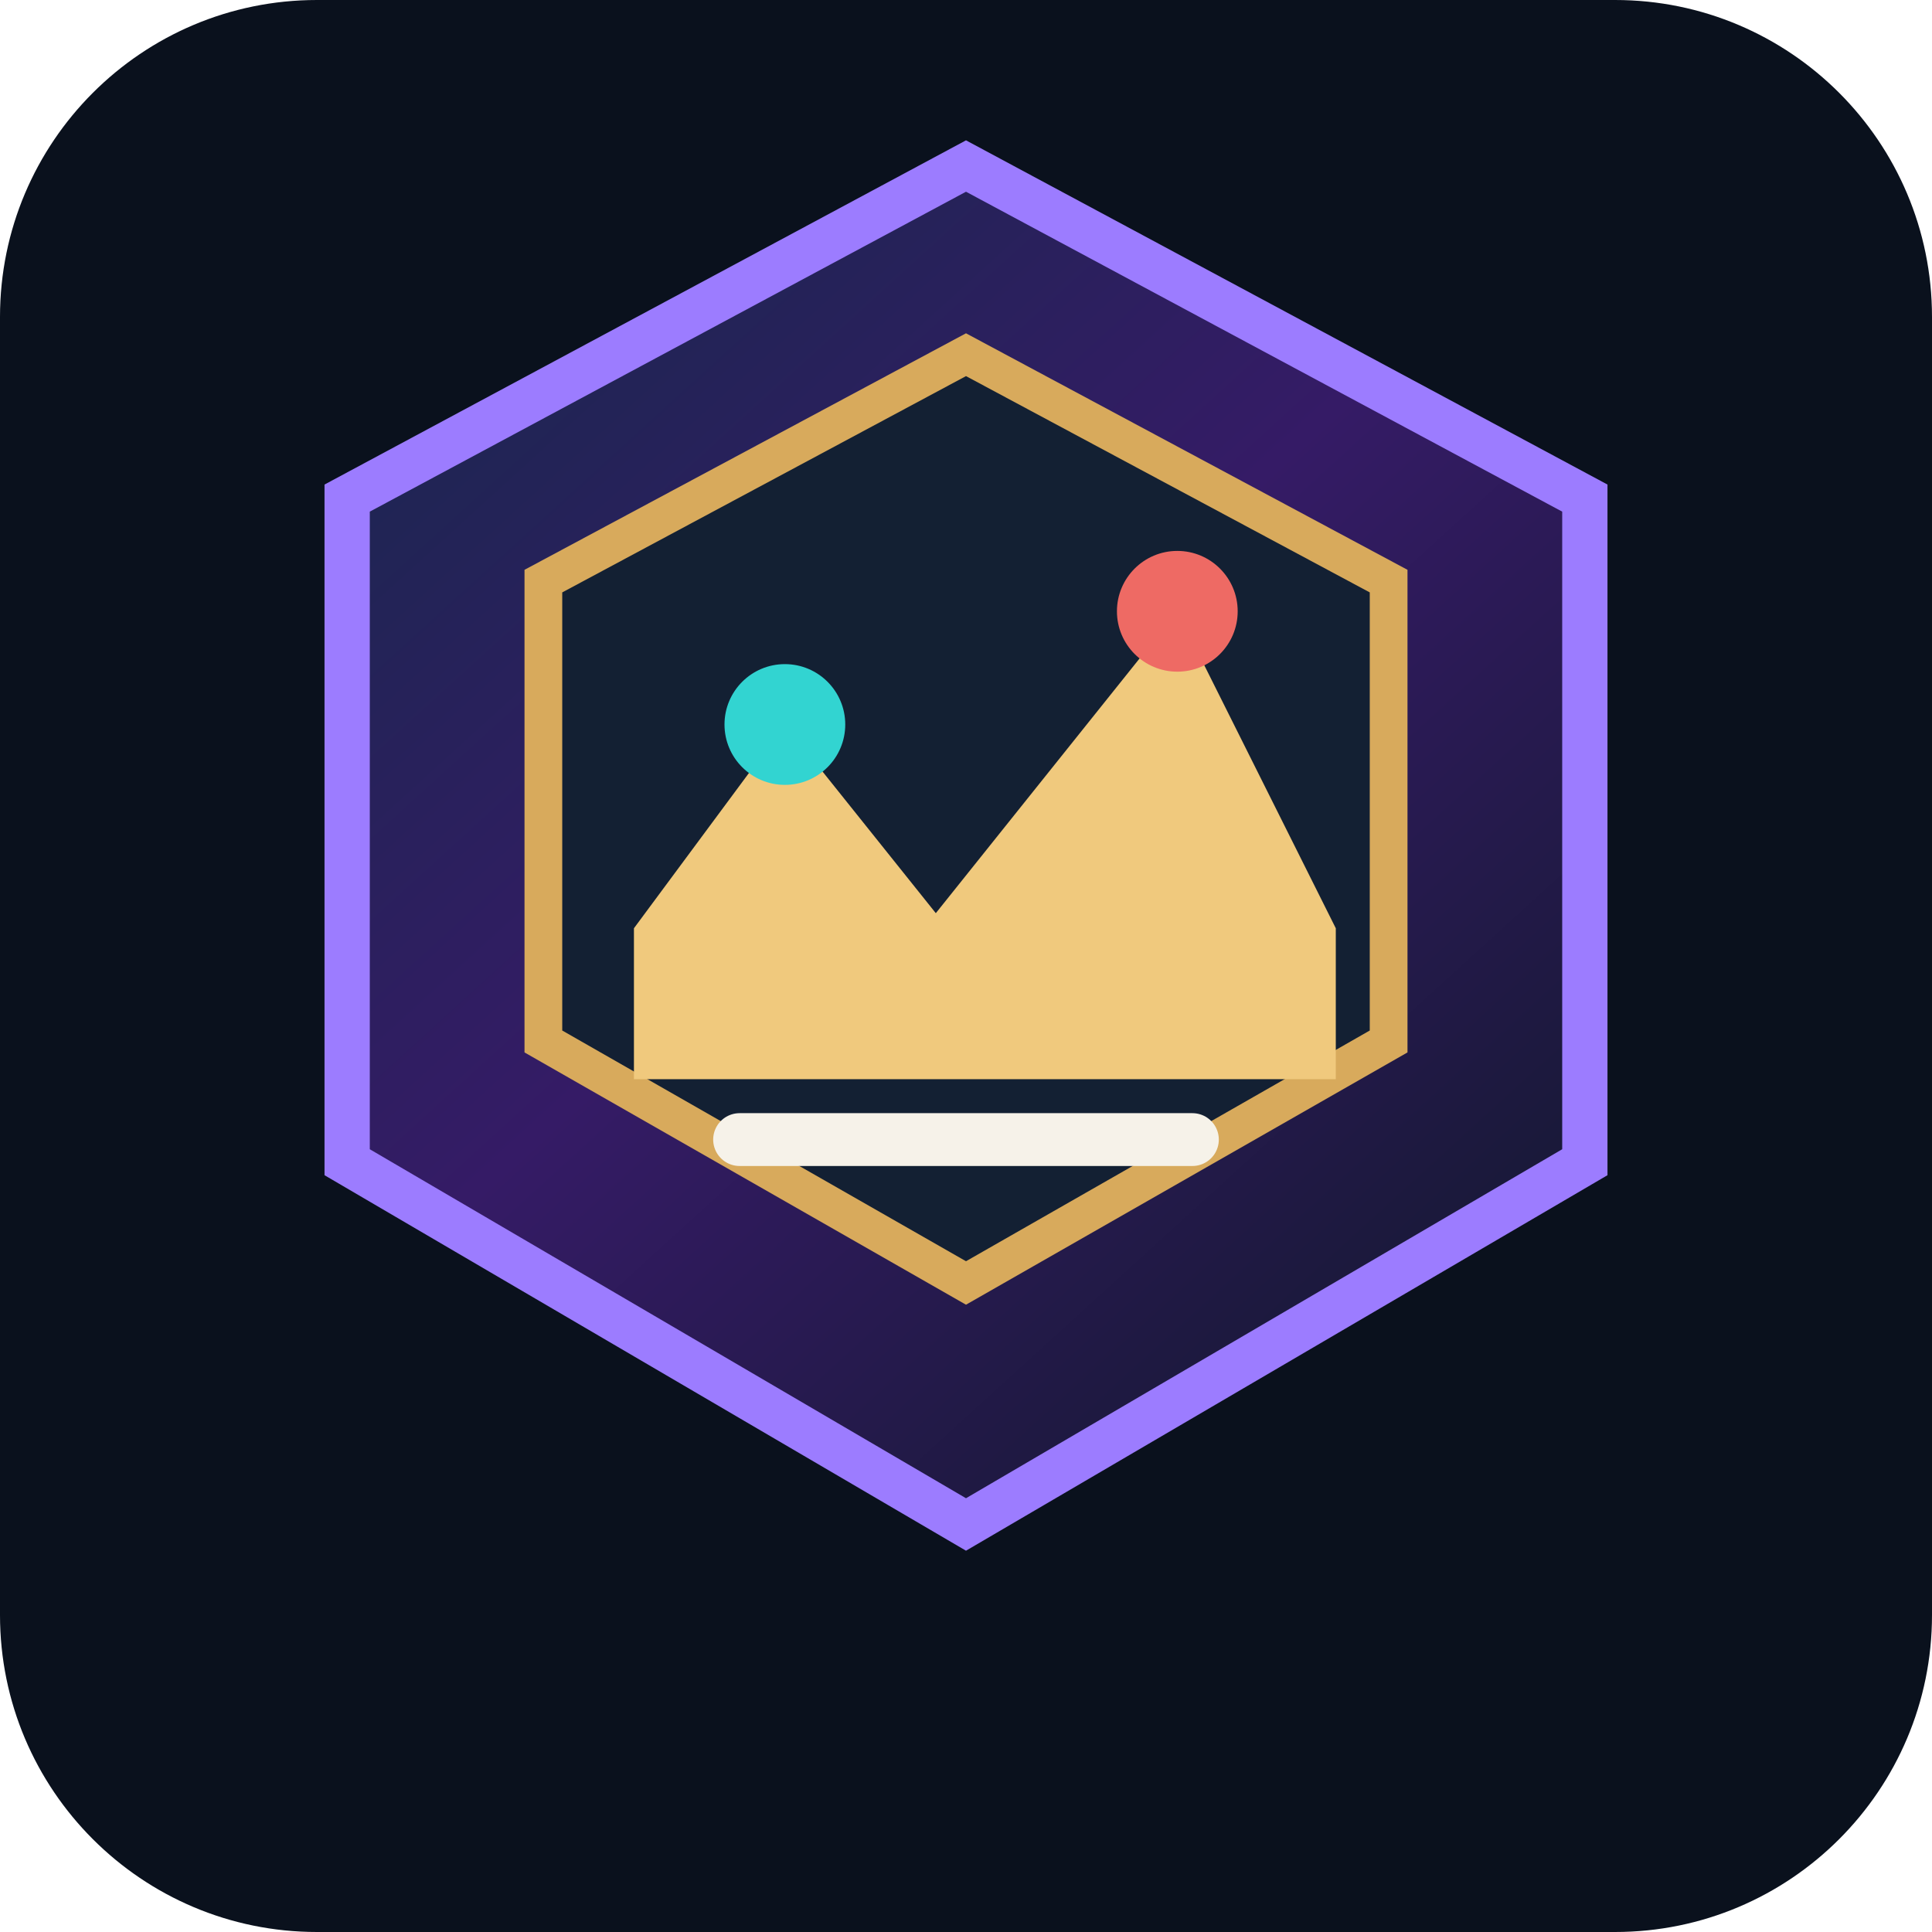
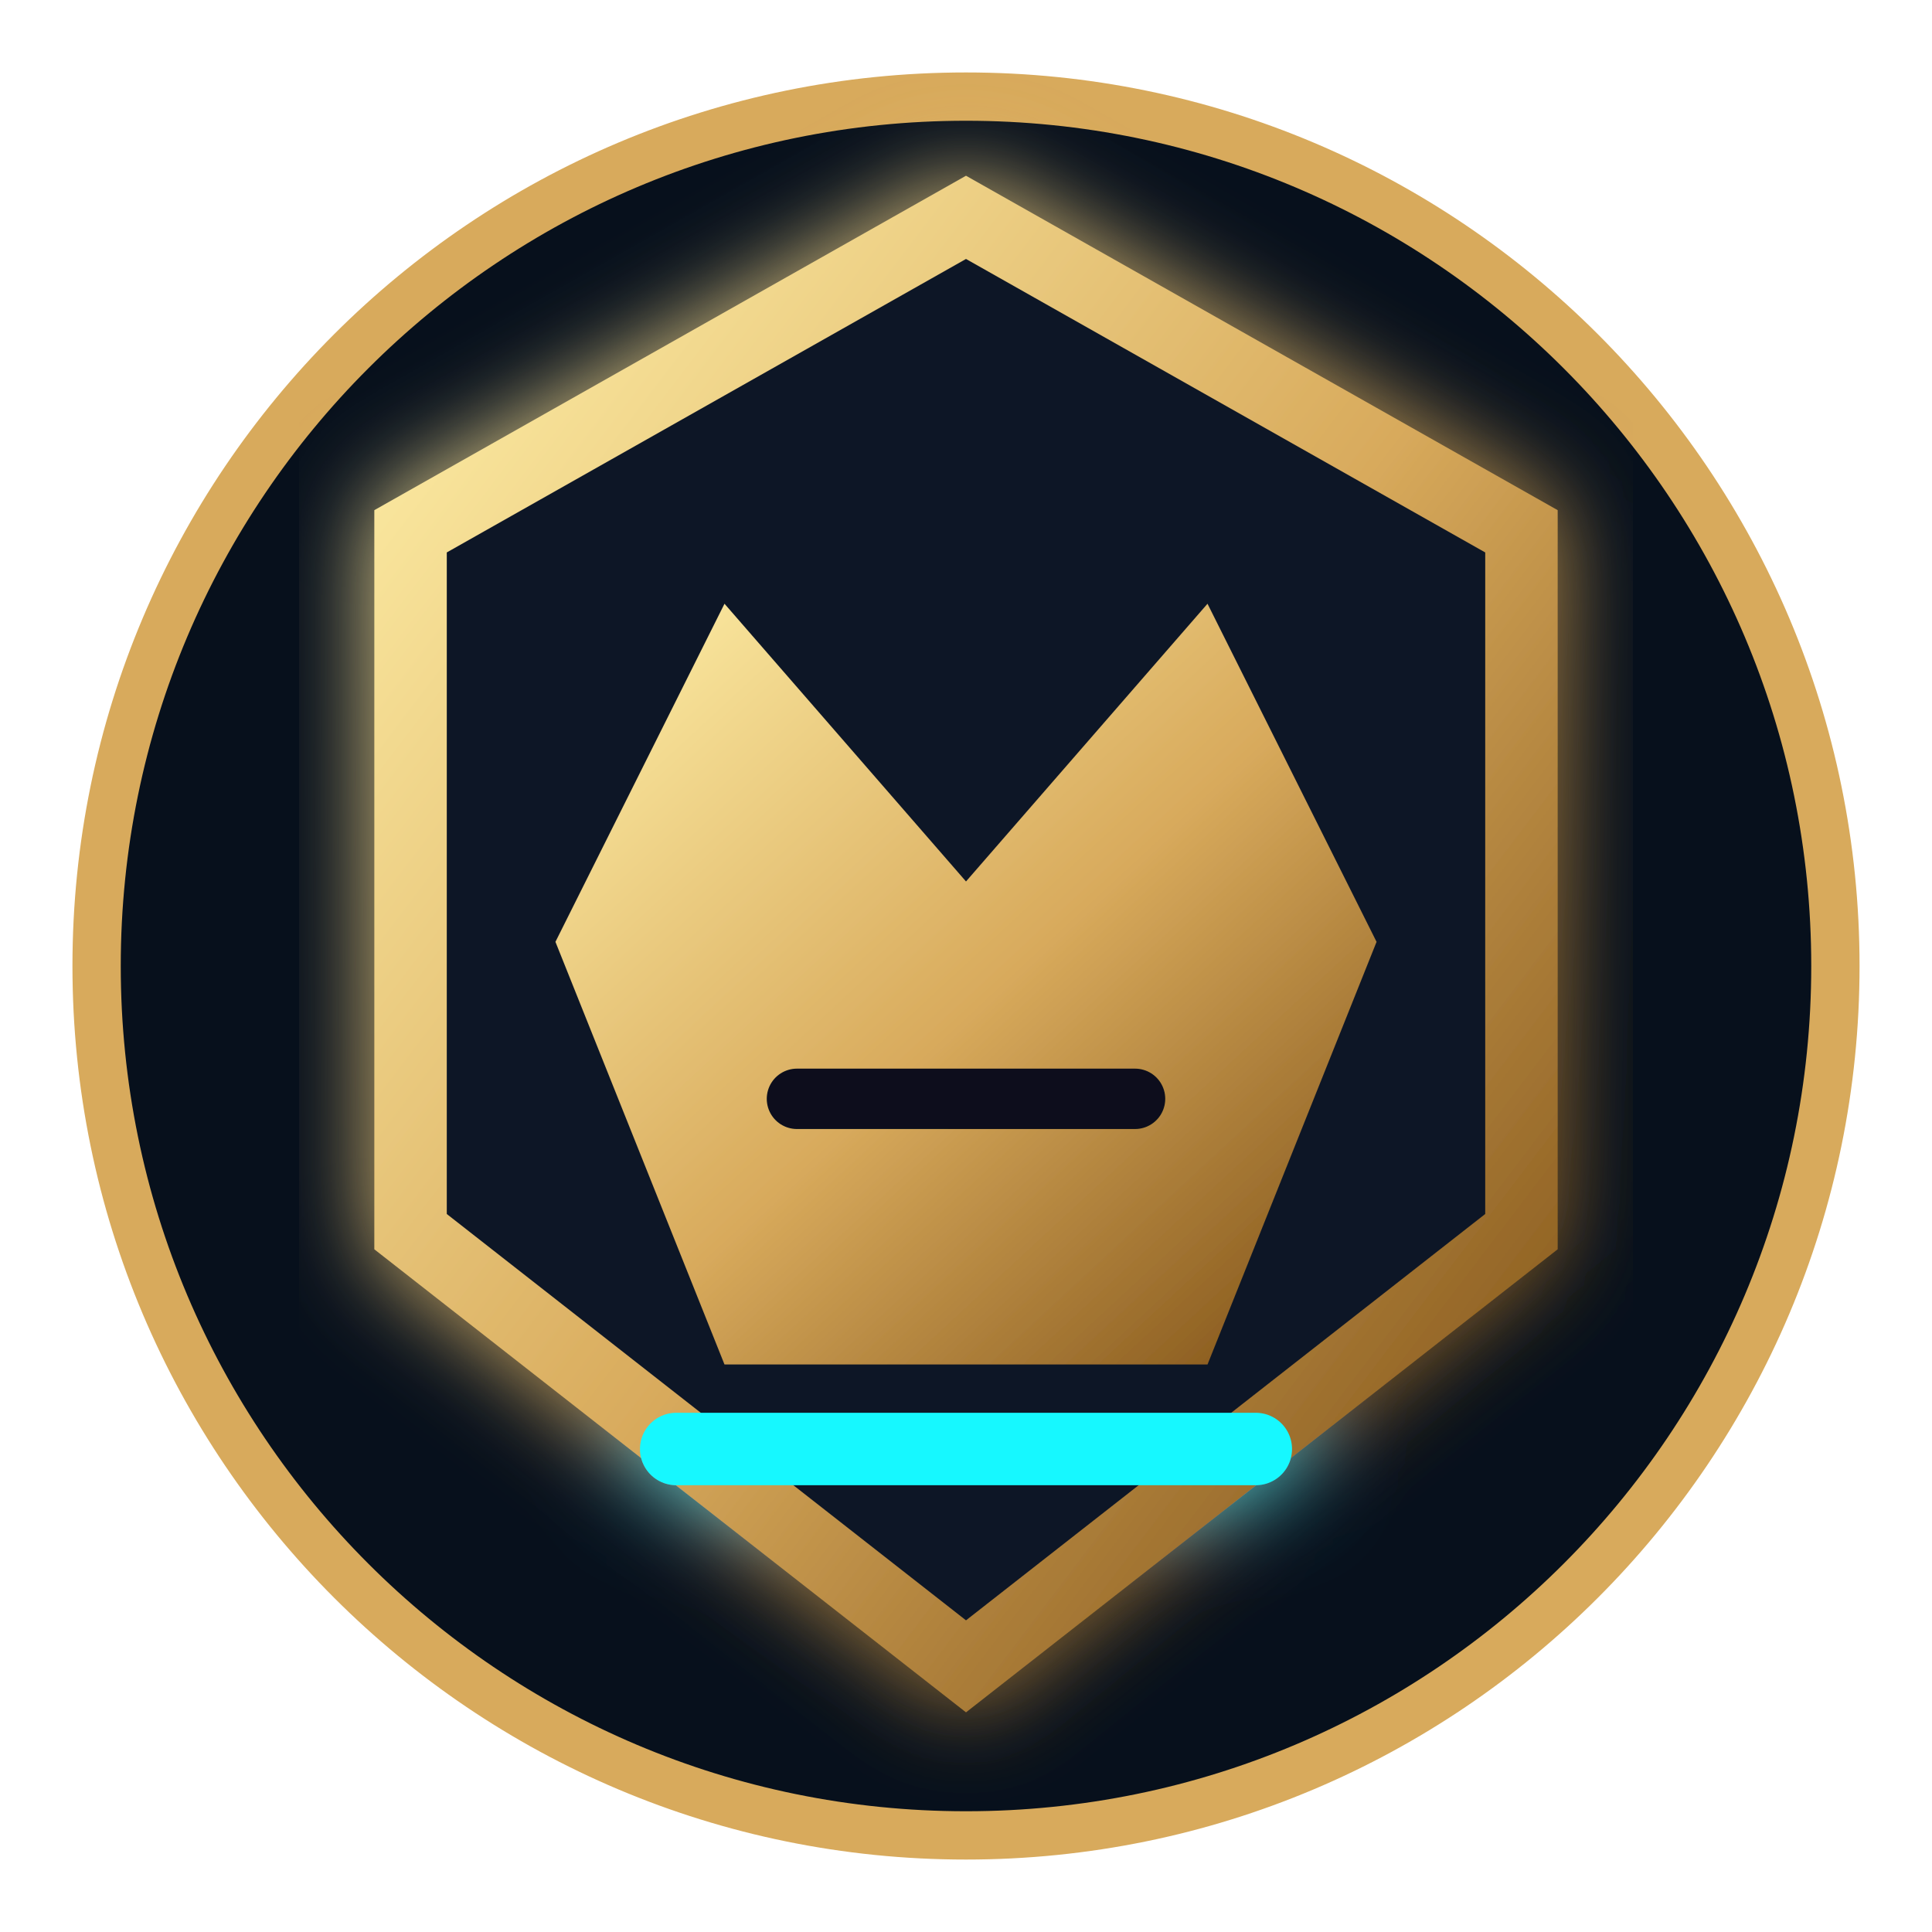
- <svg xmlns="http://www.w3.org/2000/svg" width="256" height="256" viewBox="0 0 256 256" fill="none">
-   <rect width="256" height="256" rx="42" fill="#0A111D" />
-   <path d="M128 22L210 66V154L128 202L46 154V66L128 22Z" fill="url(#paint0_linear)" stroke="#9C7CFF" stroke-width="6" />
-   <path d="M128 47L184 77V138L128 170L72 138V77L128 47Z" fill="#132033" stroke="#D8AA5C" stroke-width="5" />
-   <path d="M84 123L104 96L124 121L156 81L177 123V143H84V123Z" fill="#F0C97D" />
-   <path d="M98 151H158" stroke="#F6F2E9" stroke-width="7" stroke-linecap="round" />
-   <circle cx="104" cy="96" r="8" fill="#32D4D1" />
-   <circle cx="156" cy="81" r="8" fill="#EE6A64" />
+ <svg xmlns="http://www.w3.org/2000/svg" viewBox="0 0 160 160" role="img" aria-labelledby="title desc">
  <defs>
-     <linearGradient id="paint0_linear" x1="46" y1="22" x2="210" y2="202" gradientUnits="userSpaceOnUse">
-       <stop stop-color="#16294C" />
-       <stop offset="0.46" stop-color="#351B66" />
-       <stop offset="1" stop-color="#0E1827" />
+     <linearGradient id="gold" x1="0" y1="0" x2="1" y2="1">
+       <stop offset="0" stop-color="#fff0a8" />
+       <stop offset=".52" stop-color="#d8aa5c" />
+       <stop offset="1" stop-color="#7b4d13" />
    </linearGradient>
+     <filter id="glow">
+       <feGaussianBlur stdDeviation="4" result="blur" />
+       <feMerge>
+         <feMergeNode in="blur" />
+         <feMergeNode in="SourceGraphic" />
+       </feMerge>
+     </filter>
  </defs>
+   <circle cx="80" cy="80" r="72" fill="#07101c" stroke="#d8aa5c" stroke-width="4" />
+   <g filter="url(#glow)">
+     <path d="M80 18 126 44v58l-46 36-46-36V44z" fill="#111827" stroke="url(#gold)" stroke-width="6" />
+     <path d="M46 78 60 50l20 23 20-23 14 28-14 35H60z" fill="url(#gold)" />
+     <path d="M56 120h48" stroke="#15f8ff" stroke-width="6" stroke-linecap="round" />
+     <path d="M66 91h28" stroke="#07101c" stroke-width="5" stroke-linecap="round" />
+   </g>
</svg>
